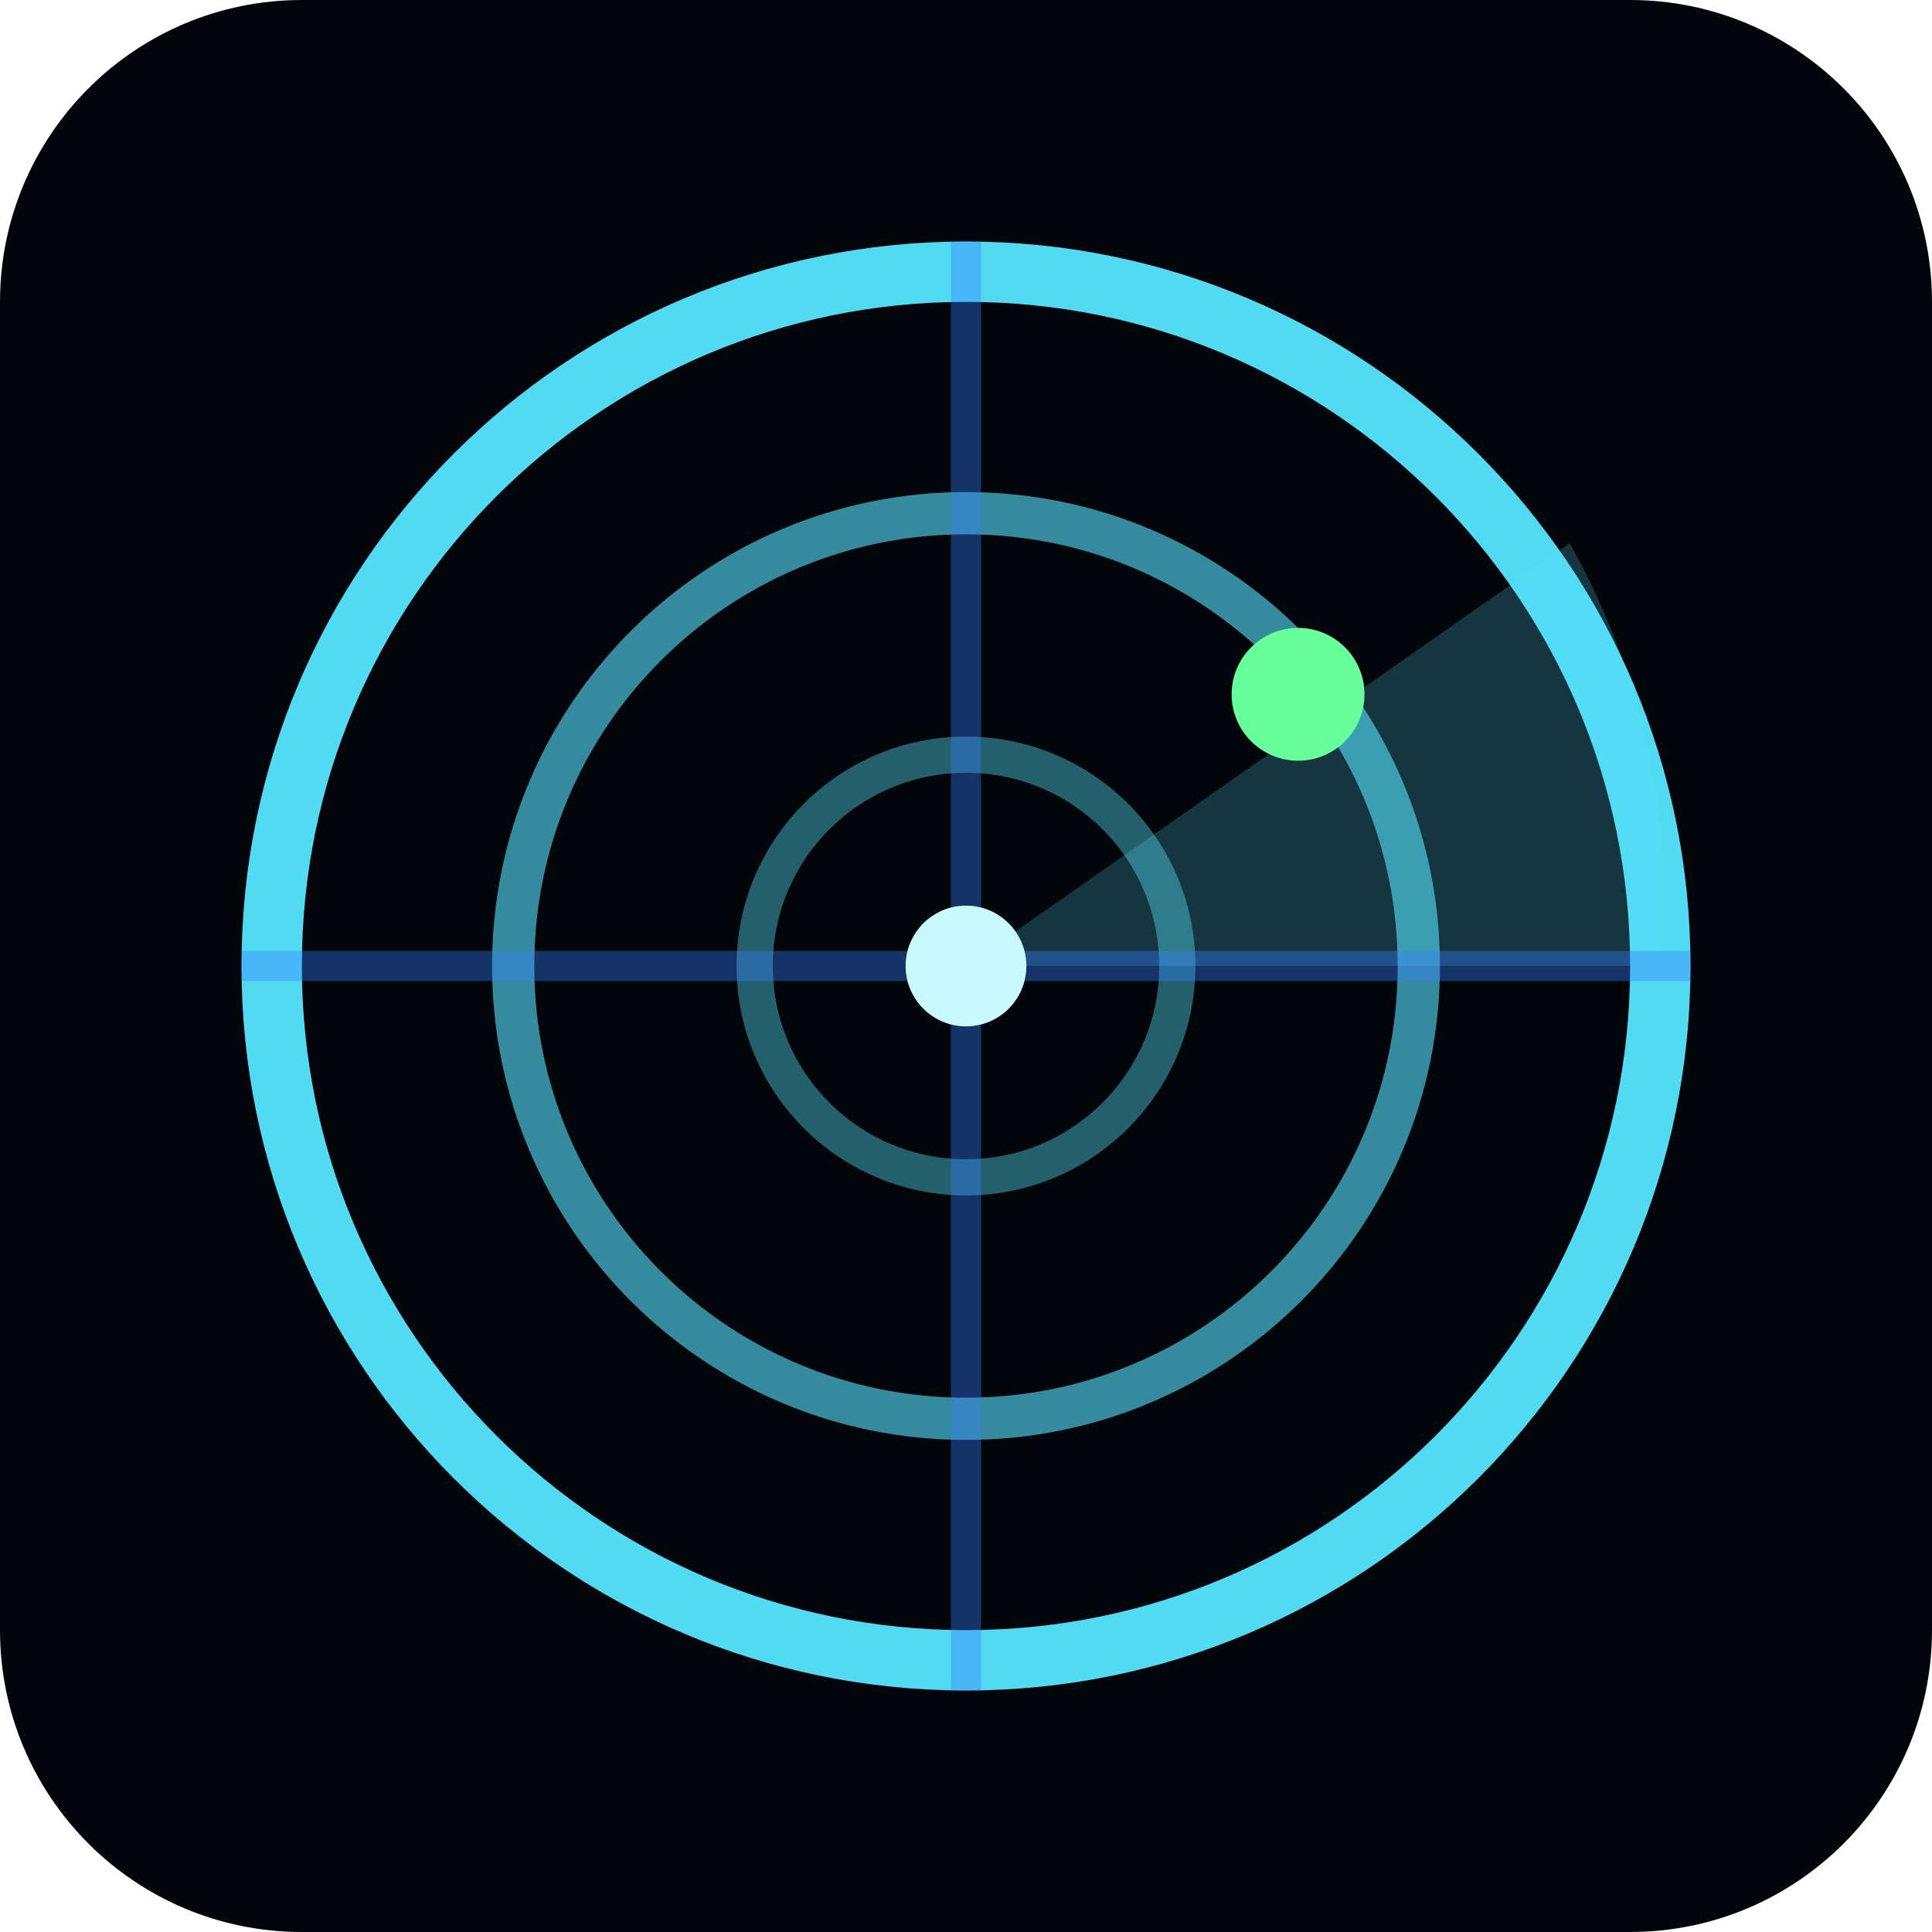
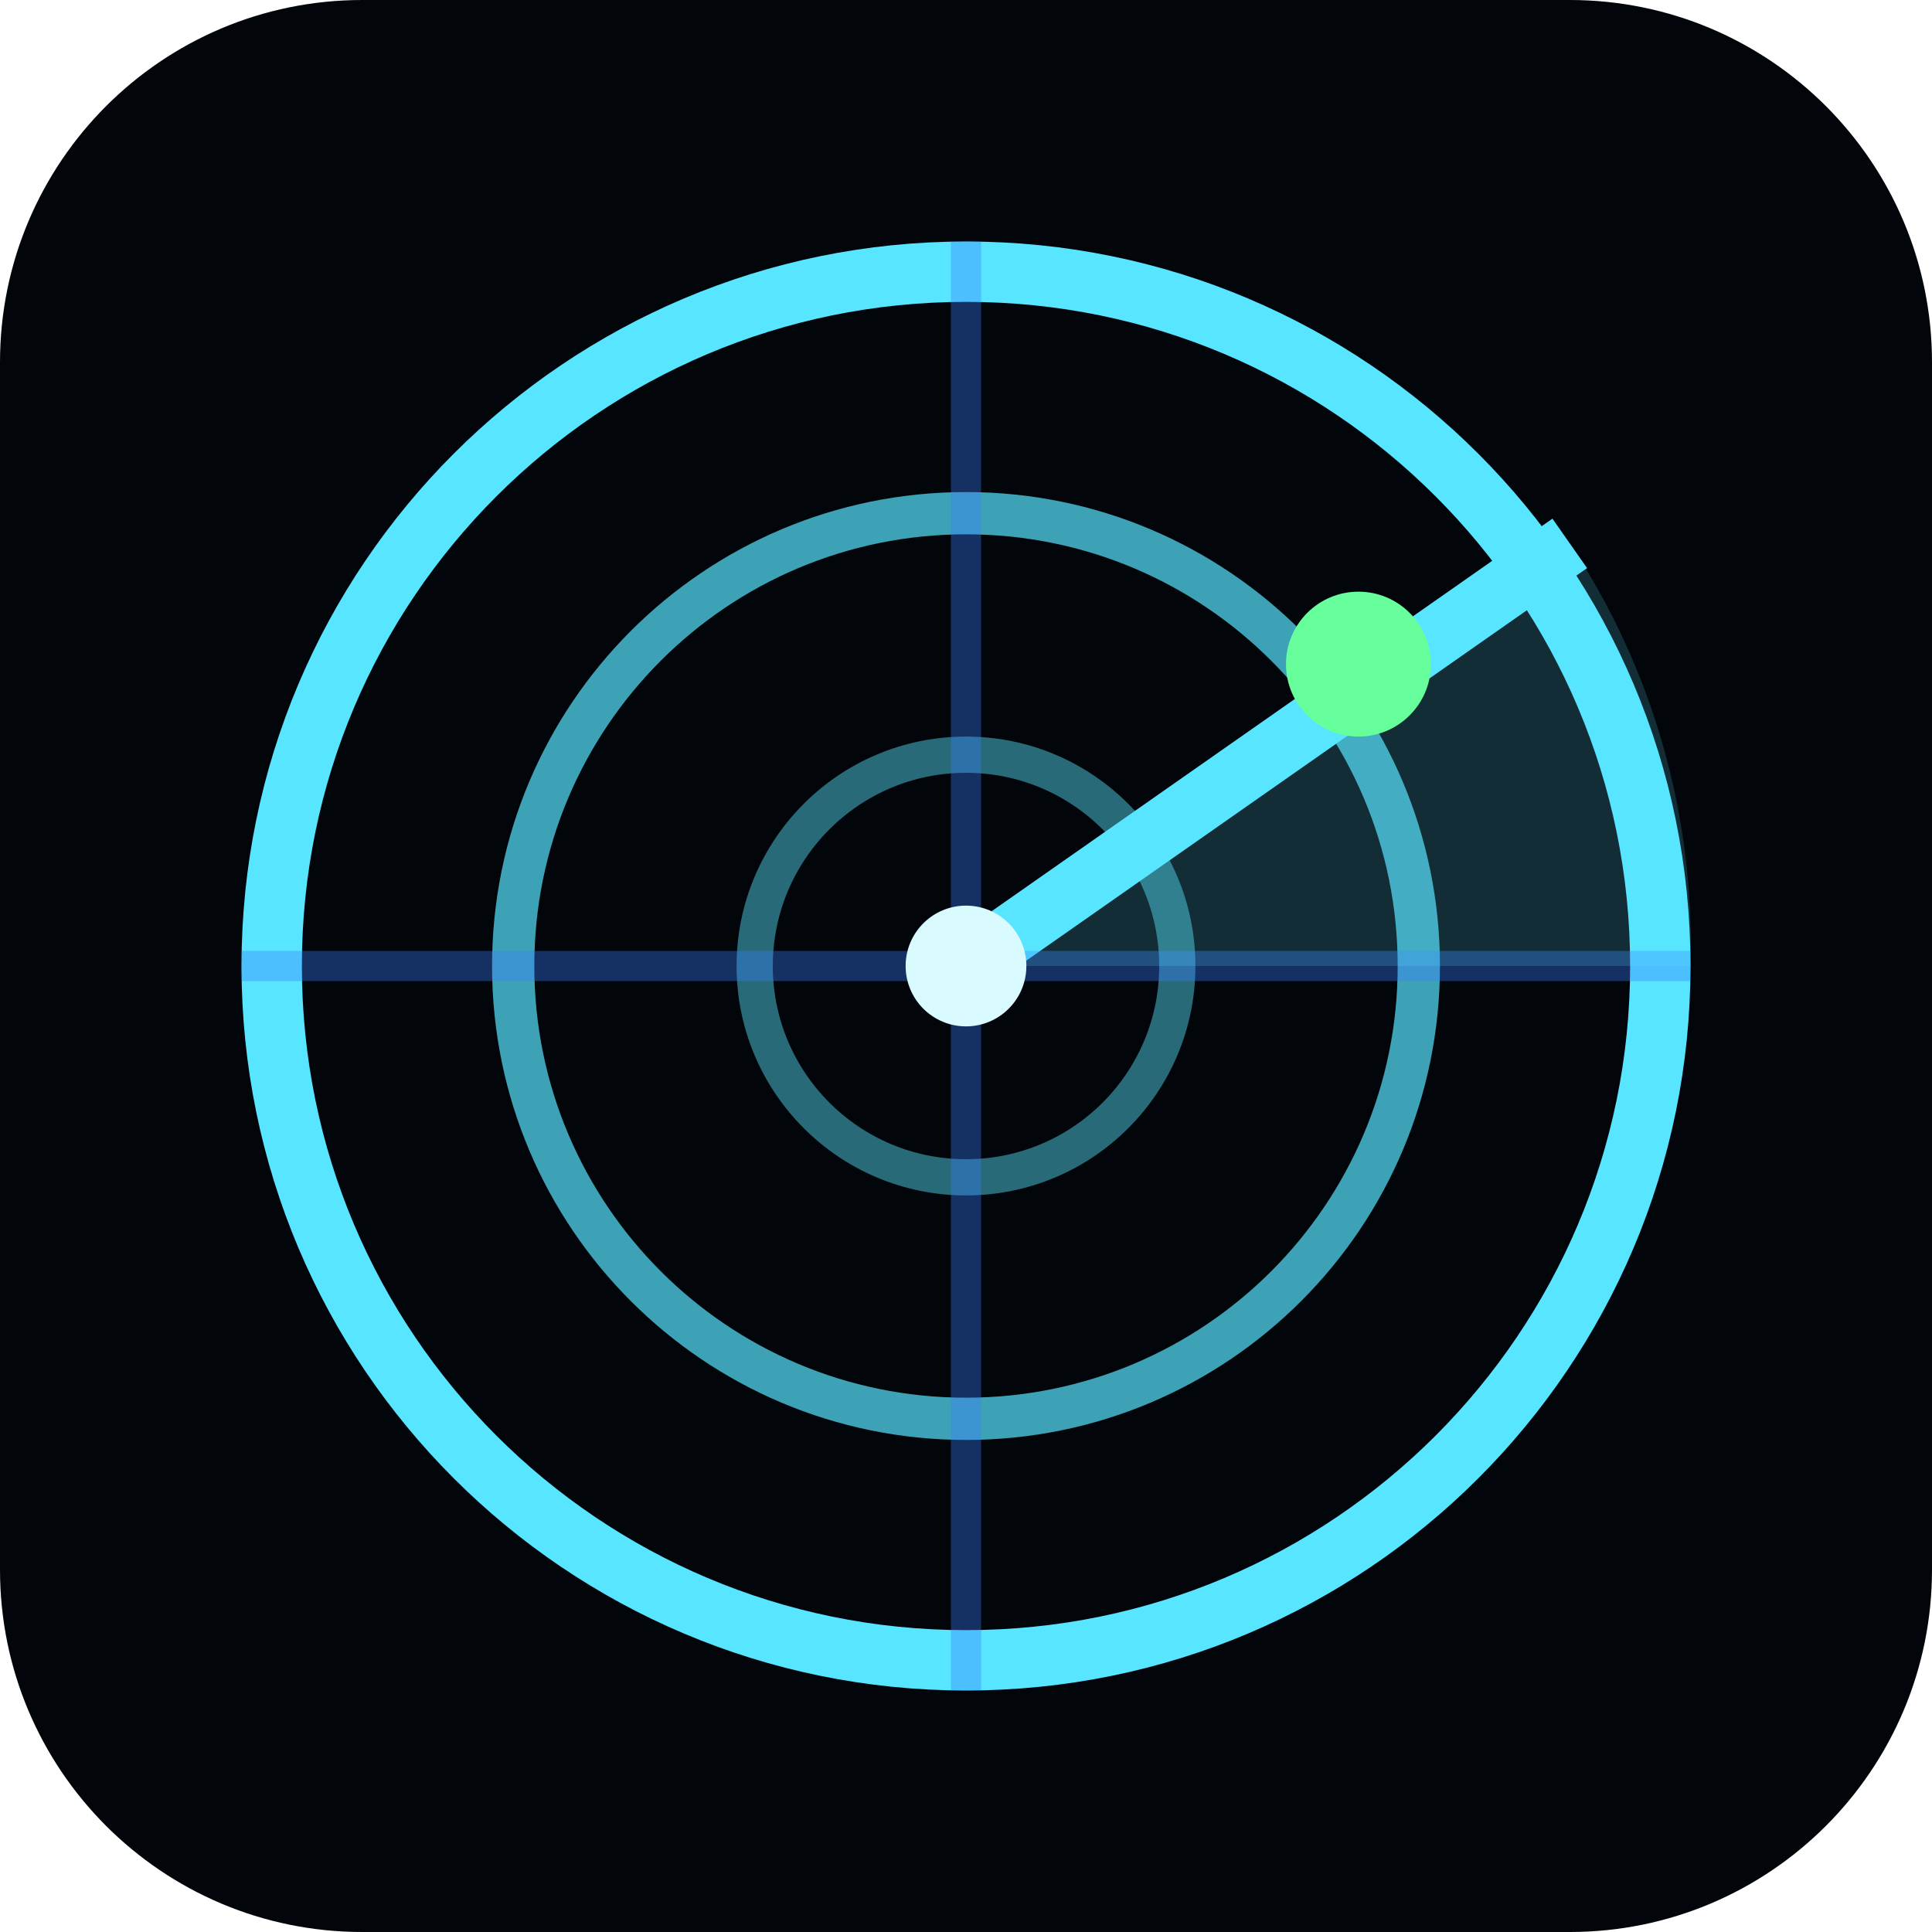
<svg xmlns="http://www.w3.org/2000/svg" viewBox="0 0 64 64">
-   <rect width="64" height="64" rx="10" fill="#02050a" />
-   <circle cx="32" cy="32" r="23" fill="none" stroke="#57e5ff" stroke-width="2" opacity=".95" />
-   <circle cx="32" cy="32" r="15" fill="none" stroke="#57e5ff" stroke-width="1.4" opacity=".6" />
-   <circle cx="32" cy="32" r="7" fill="none" stroke="#57e5ff" stroke-width="1.2" opacity=".4" />
-   <path d="M32 32 52 18A24 24 0 0 1 55 32Z" fill="#57e5ff" opacity=".22" />
-   <path d="M32 8v48M8 32h48" stroke="#377dff" stroke-width="1" opacity=".38" />
-   <circle cx="43" cy="23" r="2.2" fill="#66ff9b" />
-   <circle cx="32" cy="32" r="2" fill="#c8faff" />
+   <rect width="64" height="64" rx="12" fill="#02050a" />
+   <g fill="none" stroke="#57e5ff">
+     <circle cx="32" cy="32" r="23" stroke-width="2" />
+     <circle cx="32" cy="32" r="15" stroke-width="1.4" opacity=".7" />
+     <circle cx="32" cy="32" r="7" stroke-width="1.2" opacity=".45" />
+     <path d="M32 32 52 18" stroke-width="2" />
+     <path d="M32 8v48M8 32h48" stroke="#377dff" opacity=".36" />
+   </g>
+   <path d="M32 32 52 18A24 24 0 0 1 56 32Z" fill="#57e5ff" opacity=".18" />
+   <circle cx="45" cy="22" r="2.4" fill="#66ff9b" />
+   <circle cx="32" cy="32" r="2" fill="#d9fbff" />
</svg>
